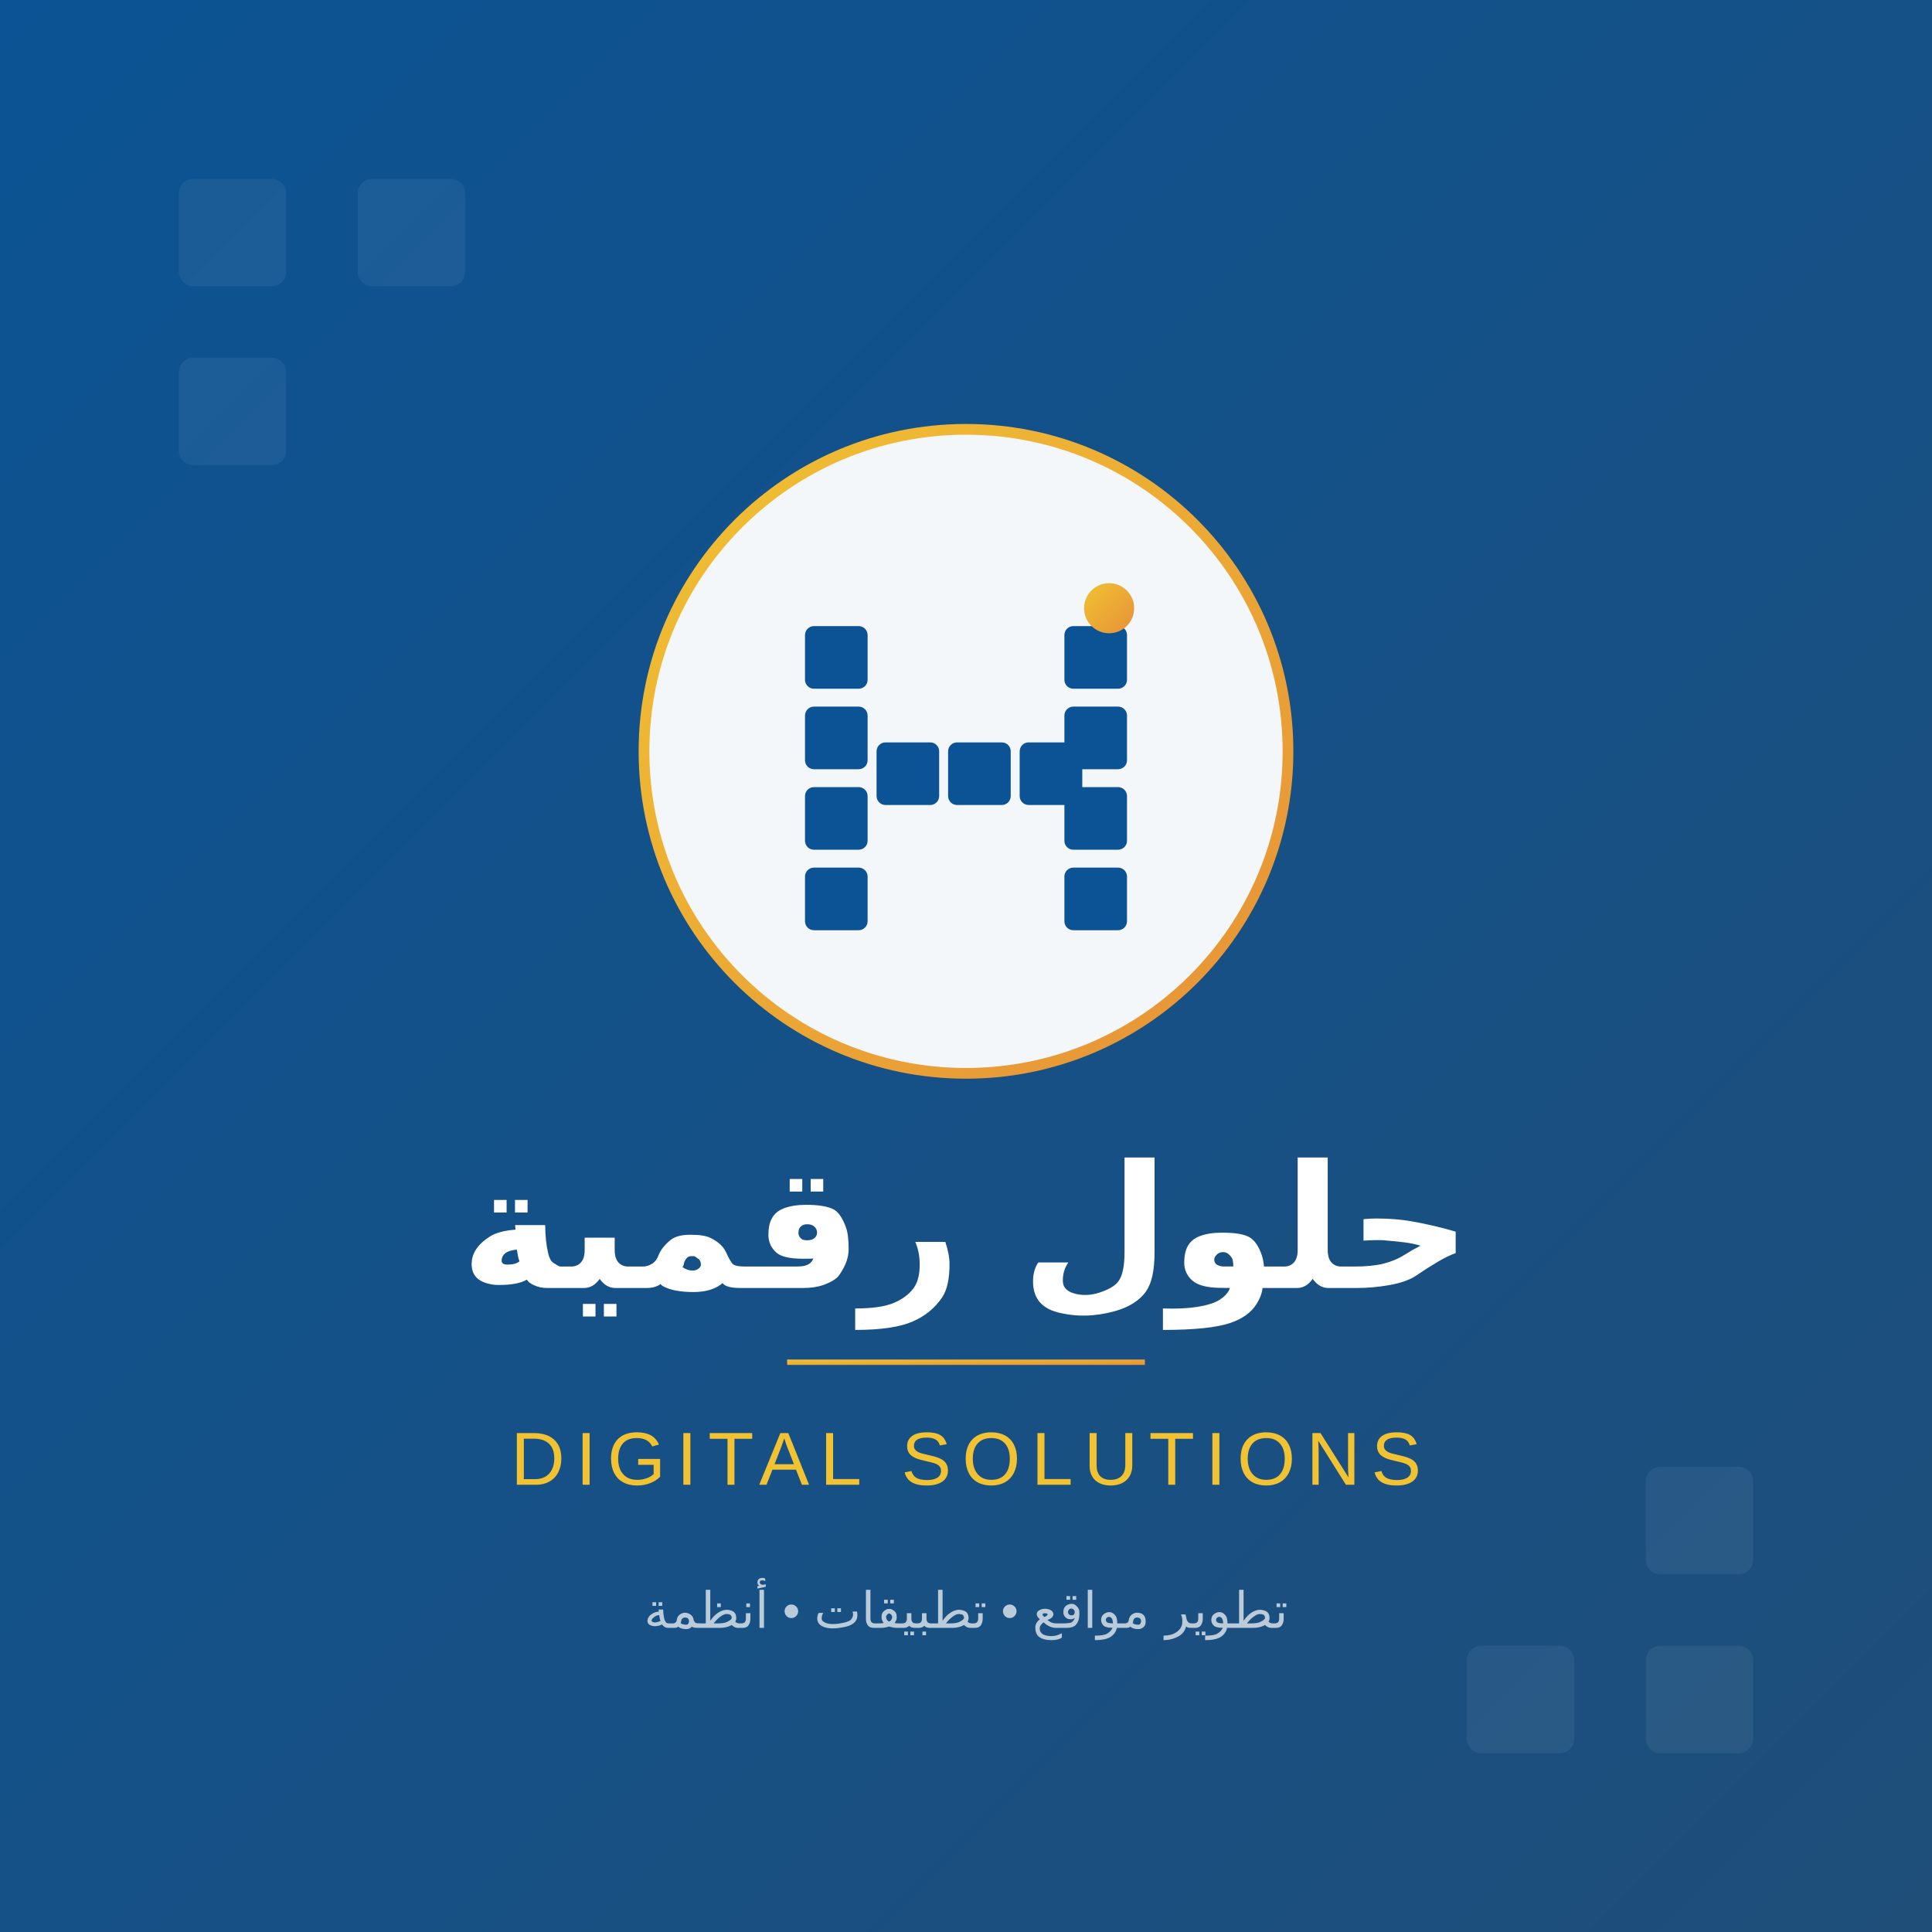
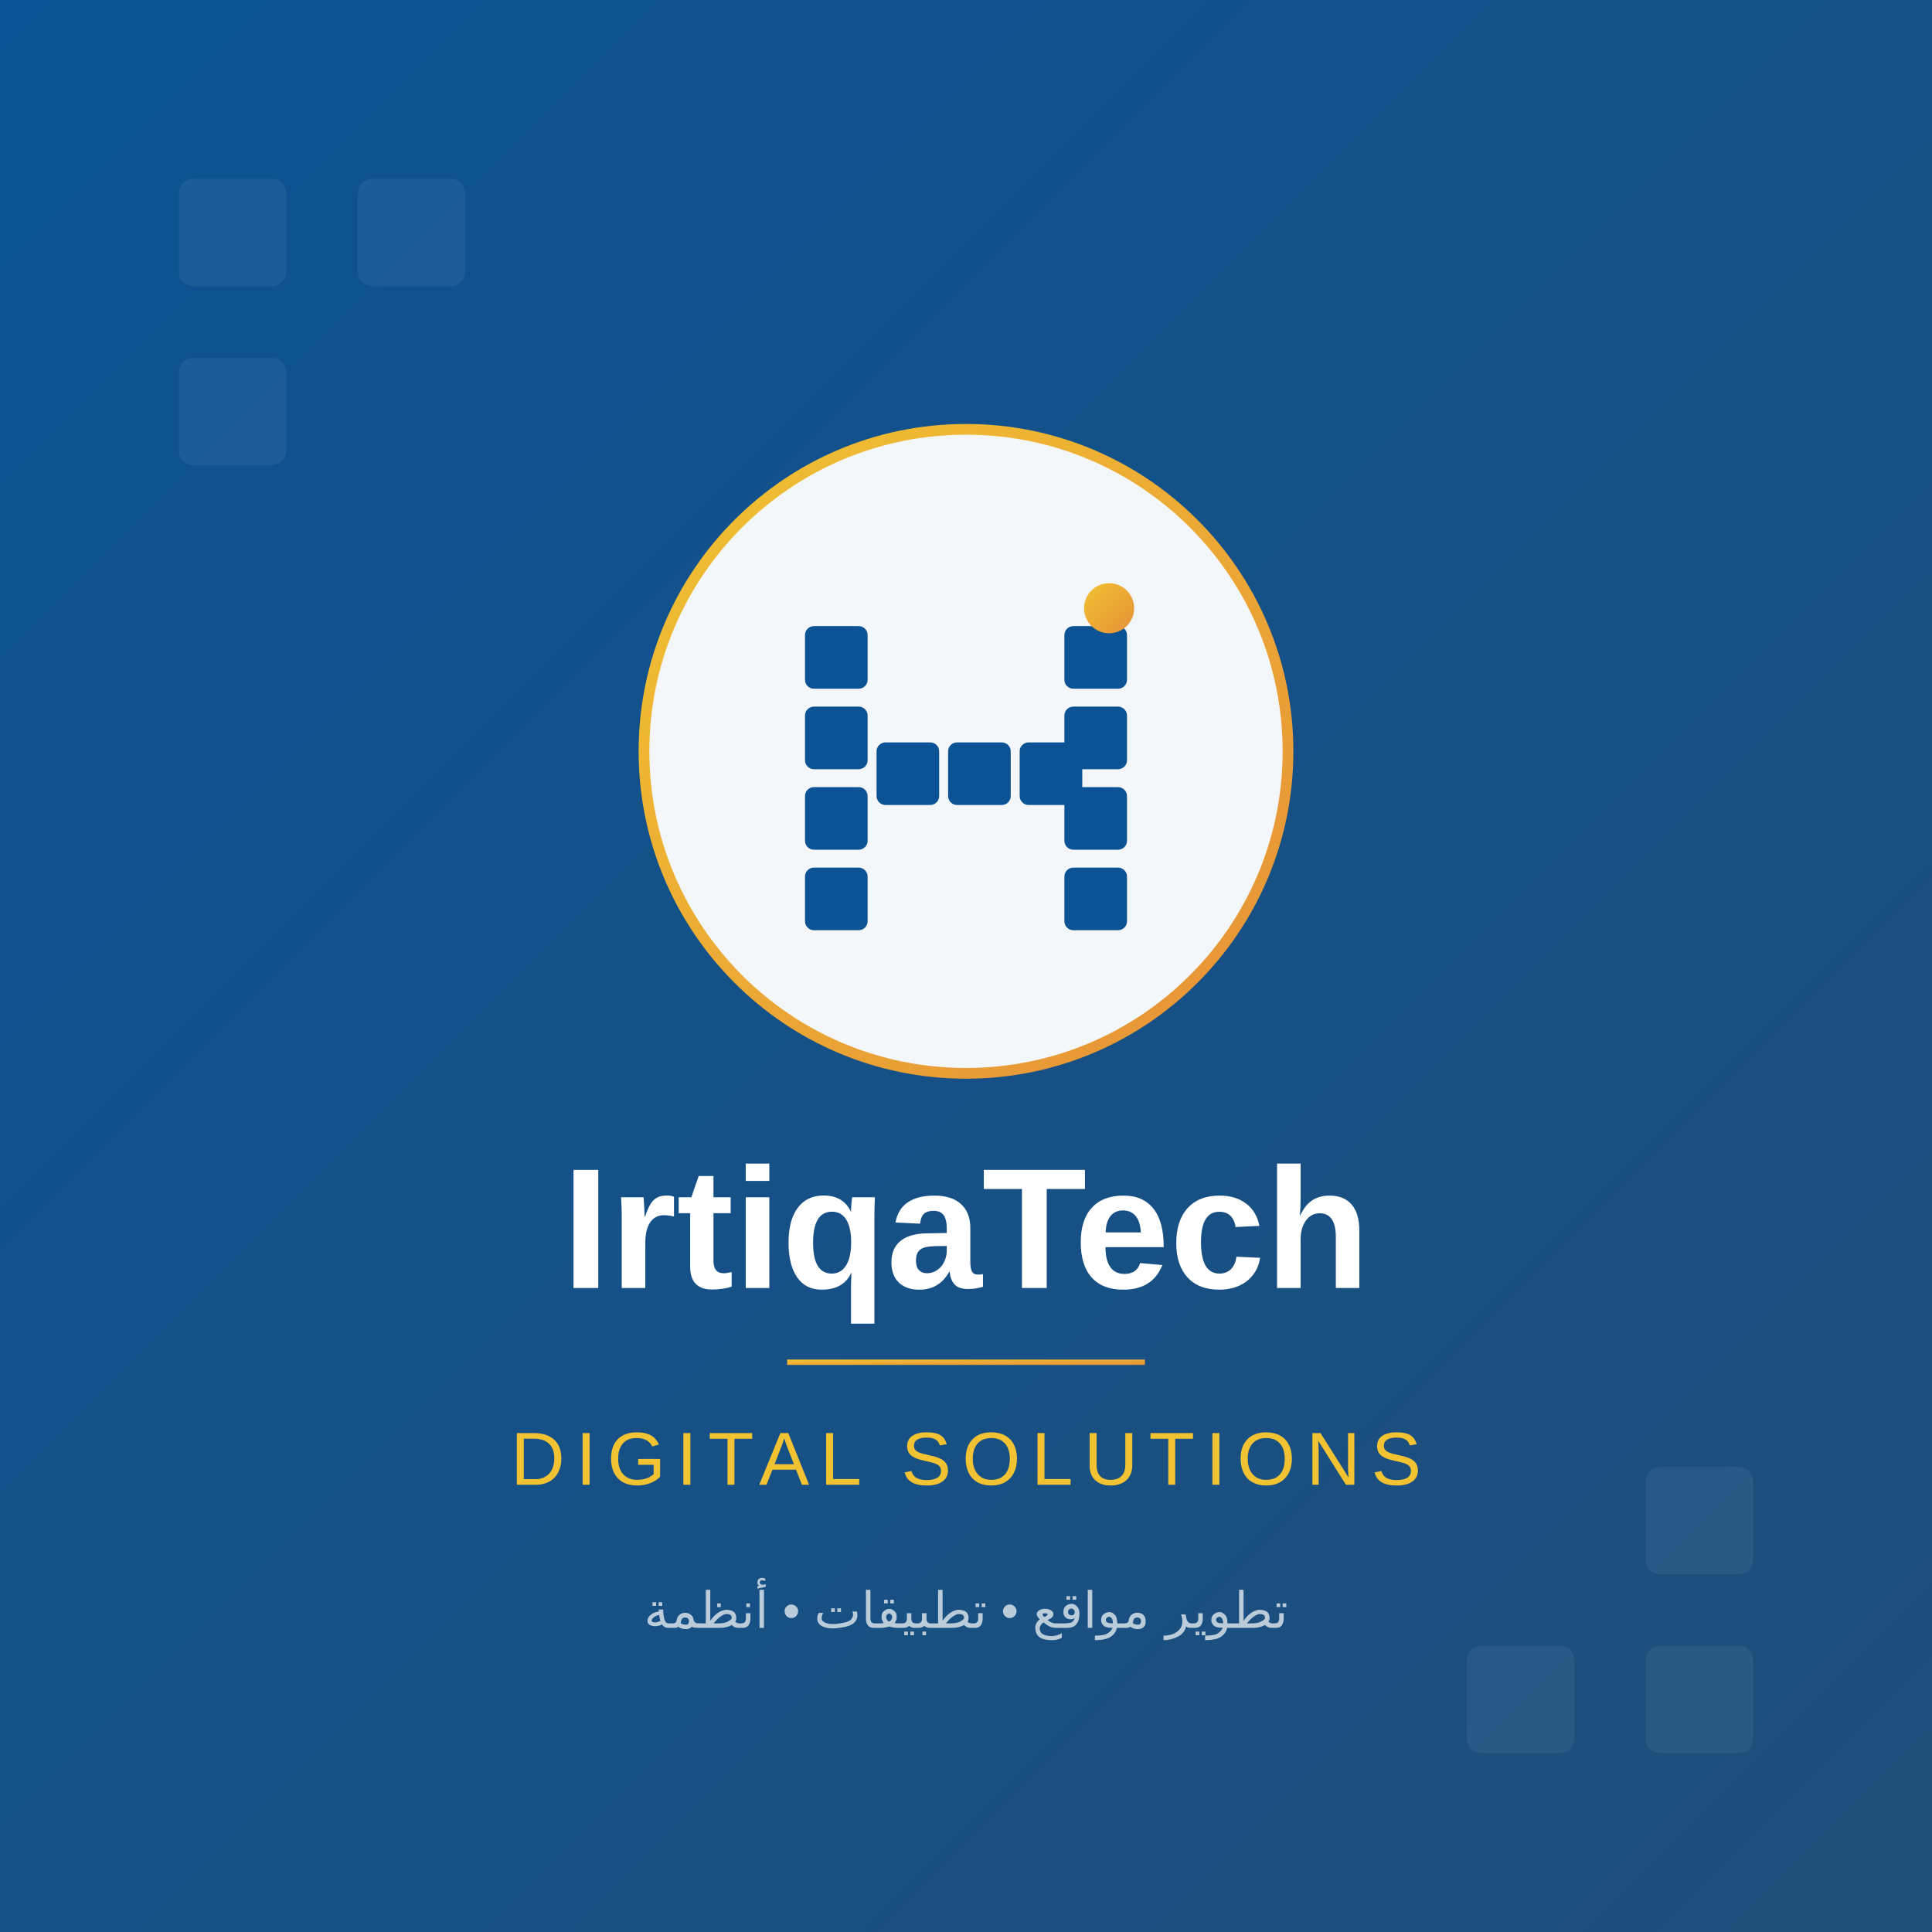
<svg xmlns="http://www.w3.org/2000/svg" viewBox="0 0 1080 1080" width="1080" height="1080">
  <defs>
    <linearGradient id="bg1" x1="0%" y1="0%" x2="100%" y2="100%">
      <stop offset="0%" stop-color="#0B5394" />
      <stop offset="100%" stop-color="#1F4E79" />
    </linearGradient>
    <linearGradient id="gold1" x1="0%" y1="0%" x2="100%" y2="100%">
      <stop offset="0%" stop-color="#F1C232" />
      <stop offset="100%" stop-color="#E69138" />
    </linearGradient>
  </defs>
  <rect width="1080" height="1080" fill="url(#bg1)" />
  <g opacity="0.06" fill="#FFFFFF">
    <rect x="100" y="100" width="60" height="60" rx="8" />
    <rect x="200" y="100" width="60" height="60" rx="8" />
    <rect x="100" y="200" width="60" height="60" rx="8" />
    <rect x="920" y="920" width="60" height="60" rx="8" />
    <rect x="820" y="920" width="60" height="60" rx="8" />
    <rect x="920" y="820" width="60" height="60" rx="8" />
  </g>
  <g transform="translate(540, 420)">
    <circle cx="0" cy="0" r="180" fill="#FFFFFF" opacity="0.95" />
    <circle cx="0" cy="0" r="180" fill="none" stroke="url(#gold1)" stroke-width="6" />
    <g fill="#0B5394">
      <rect x="-90" y="-70" width="35" height="35" rx="5" />
      <rect x="-90" y="-25" width="35" height="35" rx="5" />
      <rect x="-90" y="20" width="35" height="35" rx="5" />
      <rect x="-90" y="65" width="35" height="35" rx="5" />
      <rect x="-50" y="-5" width="35" height="35" rx="5" />
      <rect x="-10" y="-5" width="35" height="35" rx="5" />
      <rect x="30" y="-5" width="35" height="35" rx="5" />
      <rect x="55" y="-70" width="35" height="35" rx="5" />
      <rect x="55" y="-25" width="35" height="35" rx="5" />
      <rect x="55" y="20" width="35" height="35" rx="5" />
      <rect x="55" y="65" width="35" height="35" rx="5" />
    </g>
    <circle cx="80" cy="-80" r="14" fill="url(#gold1)" />
  </g>
-   <text x="540" y="720" font-family="Arial, sans-serif" font-size="96" font-weight="bold" text-anchor="middle" fill="#FFFFFF">حلول رقمية</text>
+   <text x="540" y="720" font-family="Arial, sans-serif" font-size="96" font-weight="bold" text-anchor="middle" fill="#FFFFFF">IrtiqaTech</text>
  <rect x="440" y="760" width="200" height="3" fill="url(#gold1)" />
  <text x="540" y="830" font-family="Arial, sans-serif" font-size="42" font-weight="500" text-anchor="middle" fill="#F1C232" letter-spacing="6">DIGITAL  SOLUTIONS</text>
  <text x="540" y="910" font-family="Arial, sans-serif" font-size="28" text-anchor="middle" fill="#FFFFFF" opacity="0.7">تطوير مواقع • تطبيقات • أنظمة</text>
</svg>
